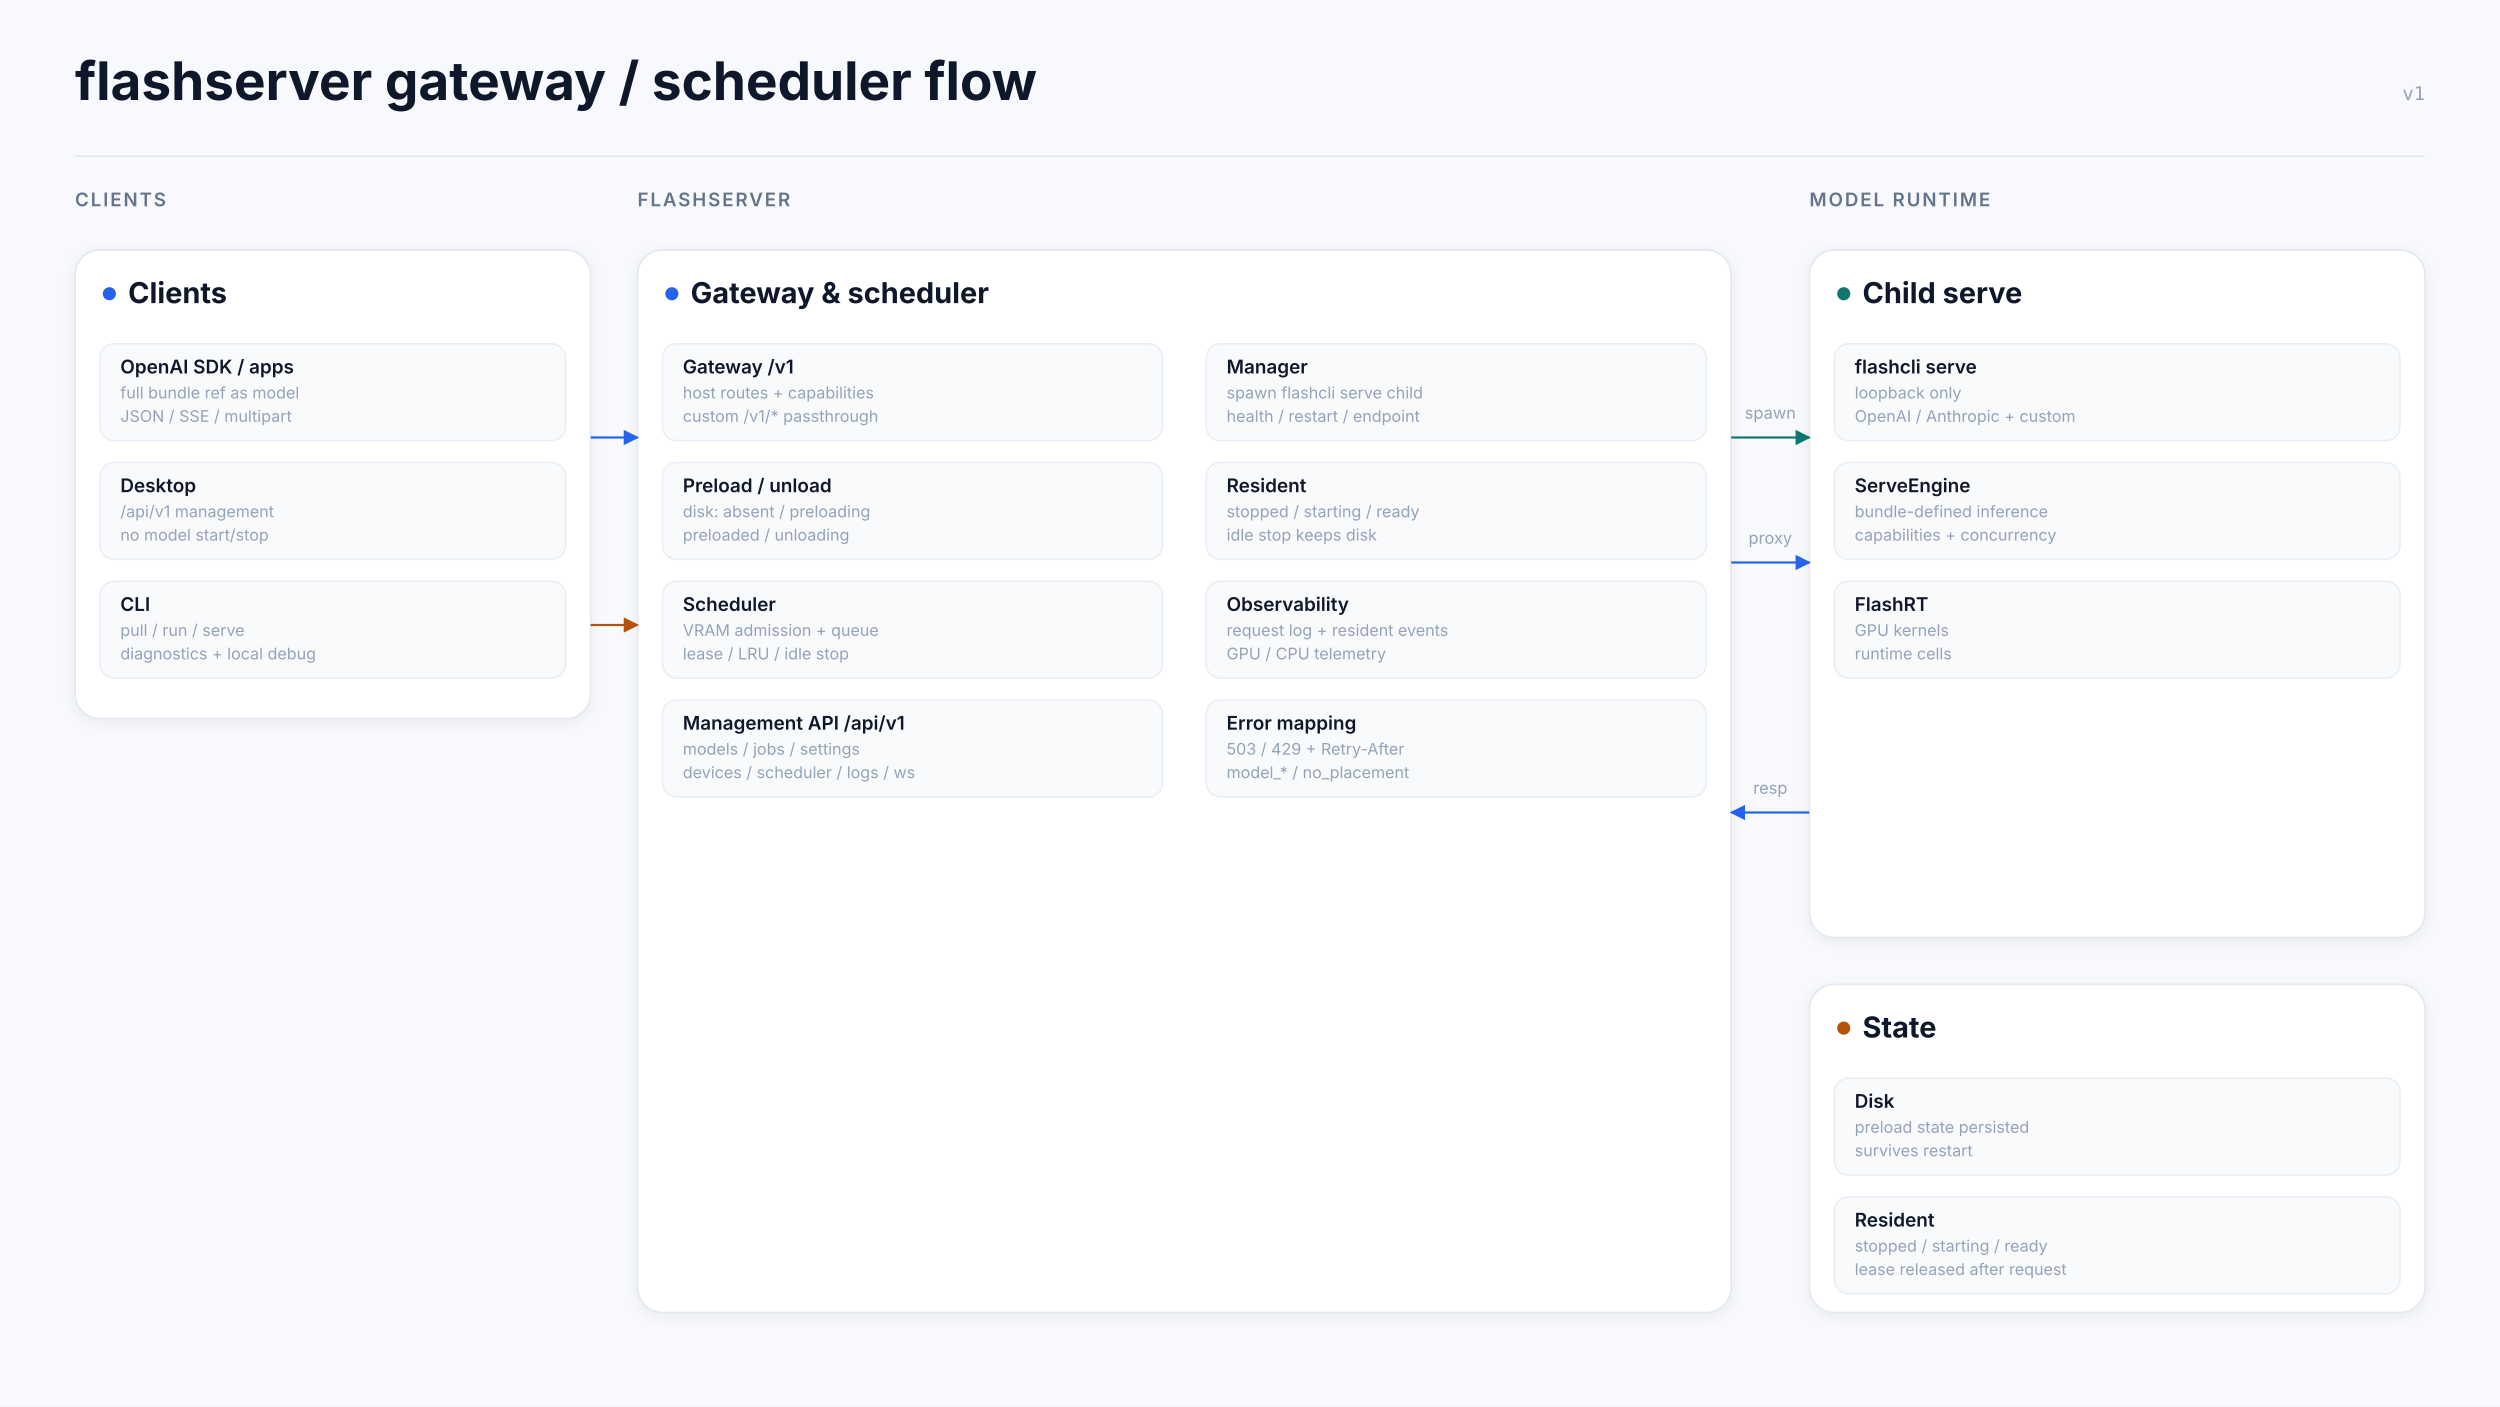
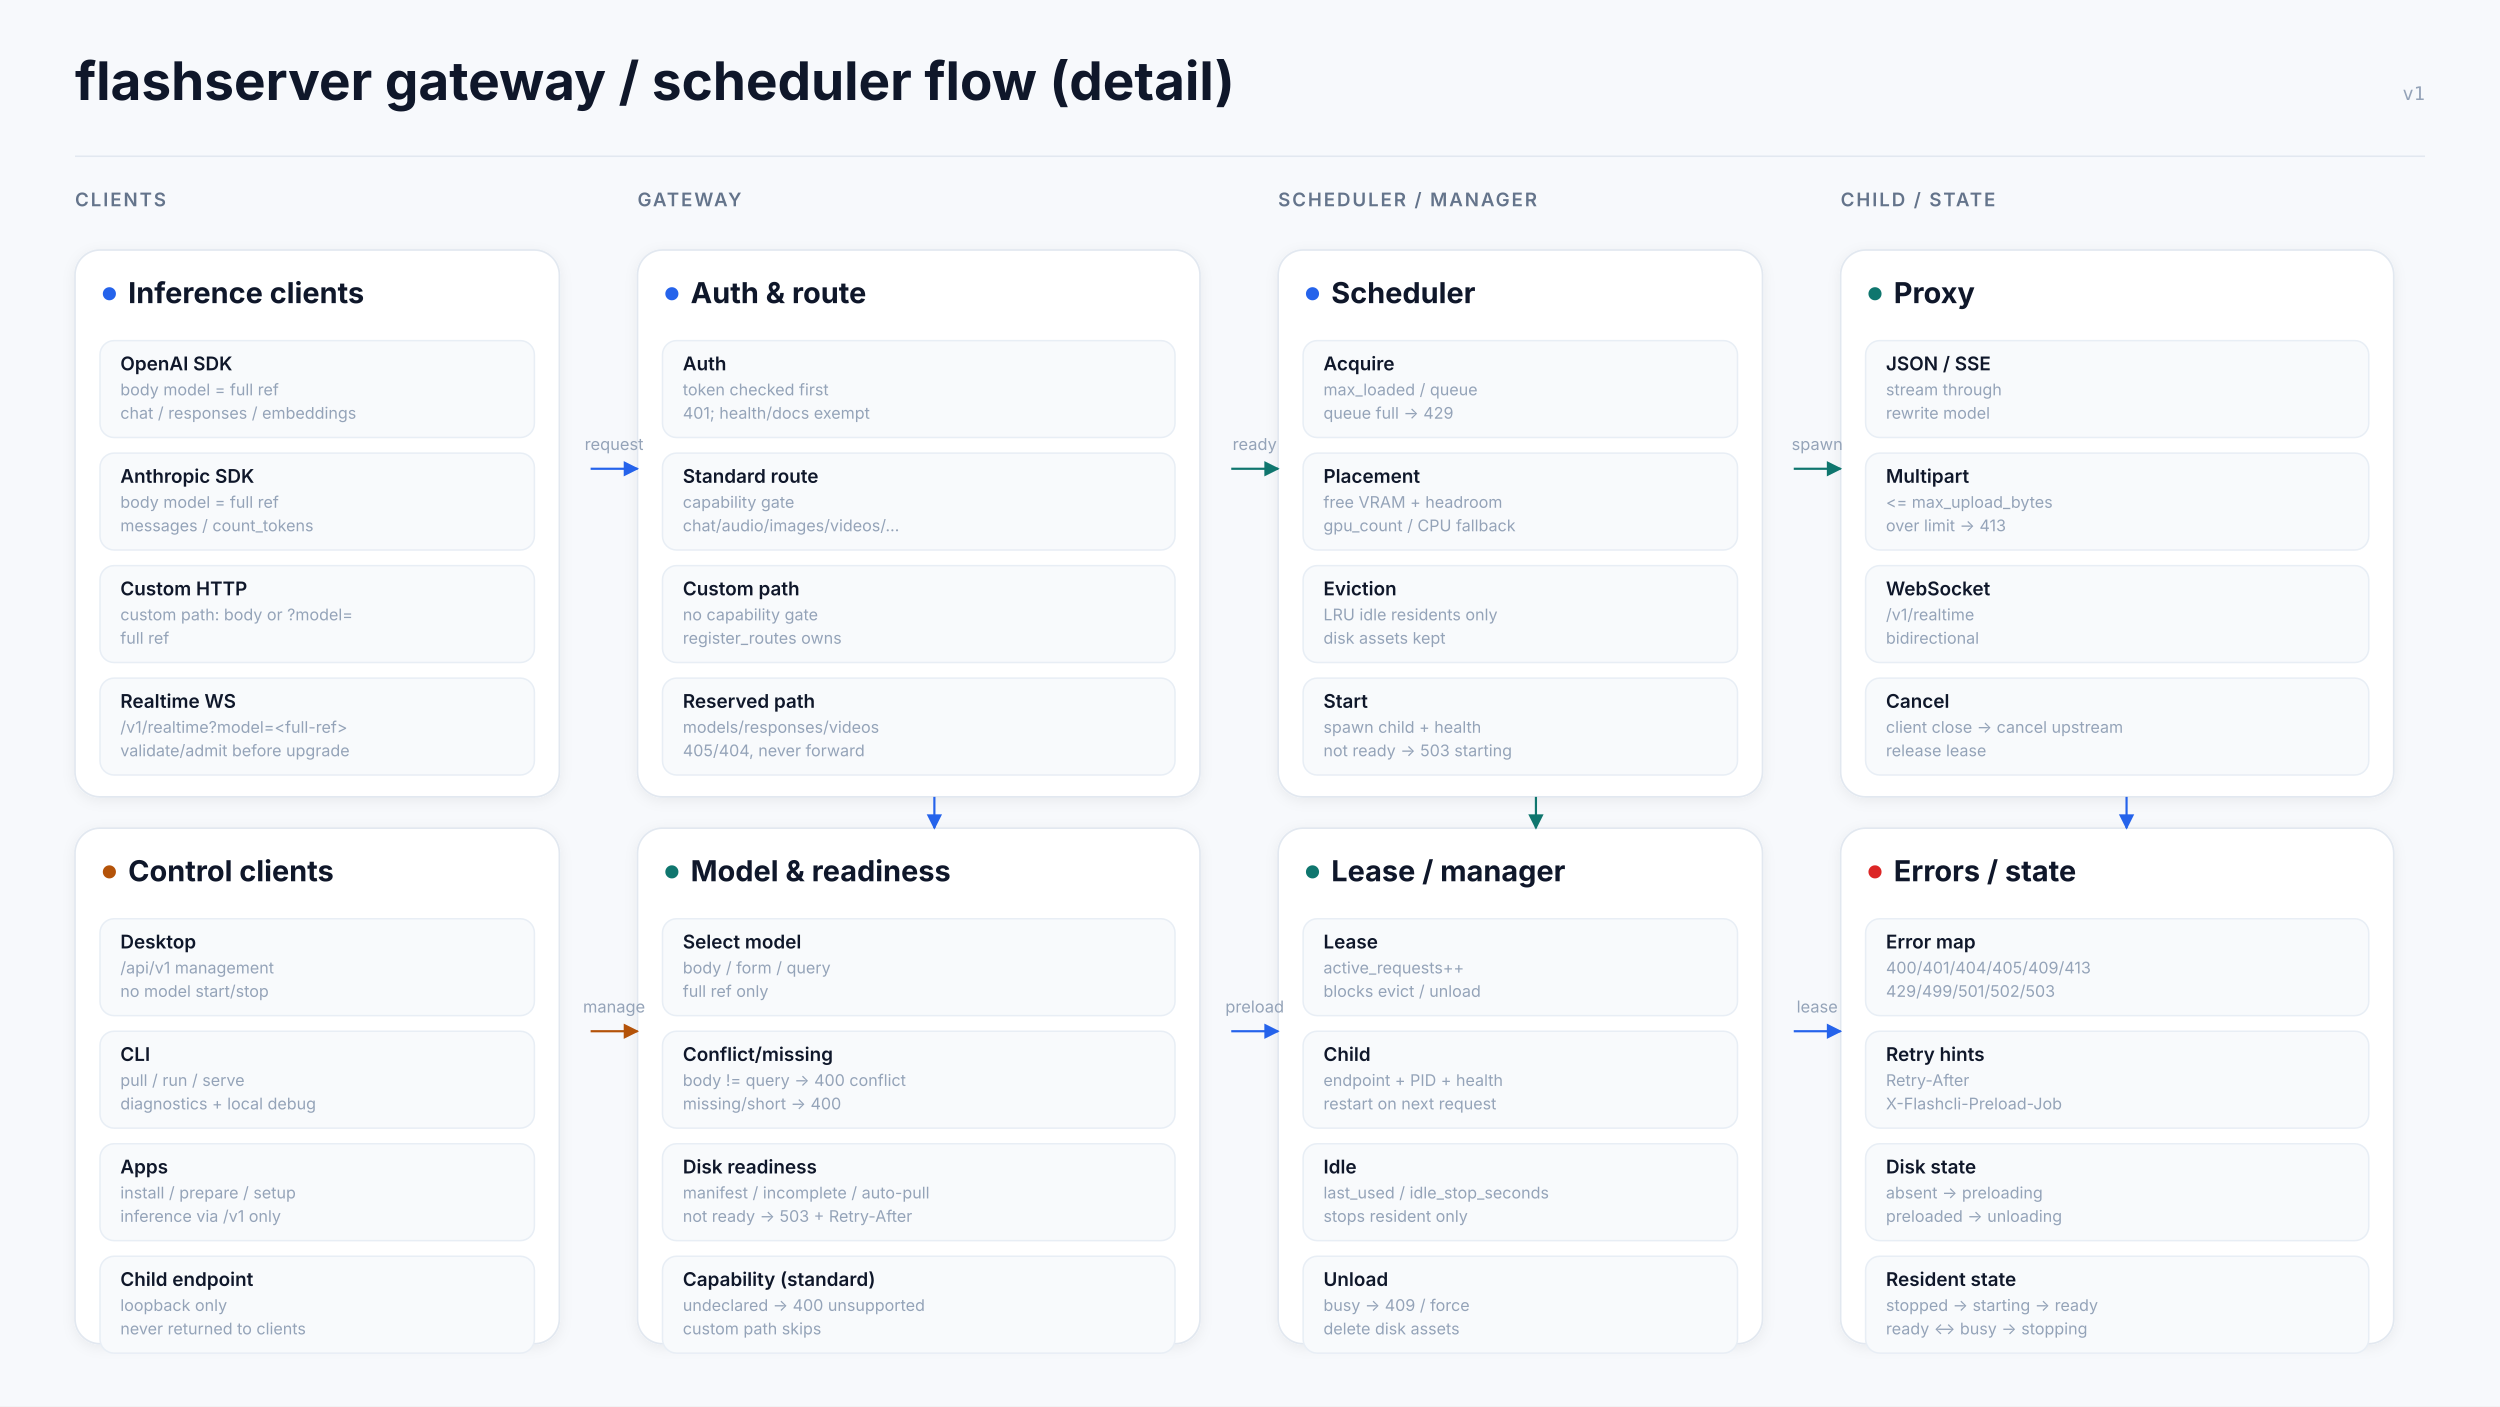
<svg xmlns="http://www.w3.org/2000/svg" width="1600" height="900" viewBox="0 0 1600 900">
  <defs>
    <filter id="shadow" x="-20%" y="-20%" width="140%" height="140%">
      <feDropShadow dx="0" dy="2" stdDeviation="4" flood-color="#0F172A" flood-opacity="0.06" />
    </filter>
    <marker id="arrow-blue" viewBox="0 0 10 10" refX="9" refY="5" markerWidth="7" markerHeight="7" orient="auto-start-reverse">
      <path d="M 0 0 L 10 5 L 0 10 z" fill="#2563EB" />
    </marker>
    <marker id="arrow-green" viewBox="0 0 10 10" refX="9" refY="5" markerWidth="7" markerHeight="7" orient="auto-start-reverse">
      <path d="M 0 0 L 10 5 L 0 10 z" fill="#0F766E" />
    </marker>
    <marker id="arrow-amber" viewBox="0 0 10 10" refX="9" refY="5" markerWidth="7" markerHeight="7" orient="auto-start-reverse">
      <path d="M 0 0 L 10 5 L 0 10 z" fill="#B45309" />
    </marker>
    <marker id="arrow-red" viewBox="0 0 10 10" refX="9" refY="5" markerWidth="7" markerHeight="7" orient="auto-start-reverse">
      <path d="M 0 0 L 10 5 L 0 10 z" fill="#DC2626" />
    </marker>
  </defs>
  <rect width="1600" height="900" fill="#F7F9FC" />
  <path d="M 48 100 L 1552 100" stroke="#E2E8F0" stroke-width="1" />
-   <text x="48" y="64" text-anchor="start" font-family="Inter, Segoe UI, sans-serif" font-size="34" font-weight="700" fill="#0F172A">flashserver gateway / scheduler flow</text>
+   <text x="48" y="64" text-anchor="start" font-family="Inter, Segoe UI, sans-serif" font-size="34" font-weight="700" fill="#0F172A">flashserver gateway / scheduler flow (detail)</text>
  <text x="1552" y="64" text-anchor="end" font-family="JetBrains Mono, Consolas, monospace" font-size="12" font-weight="400" fill="#94A3B8">v1</text>
  <text x="48" y="132" text-anchor="start" font-family="Inter, Segoe UI, sans-serif" font-size="12" font-weight="600" fill="#64748B" letter-spacing="1.2">CLIENTS</text>
-   <text x="408" y="132" text-anchor="start" font-family="Inter, Segoe UI, sans-serif" font-size="12" font-weight="600" fill="#64748B" letter-spacing="1.2">FLASHSERVER</text>
-   <text x="1158" y="132" text-anchor="start" font-family="Inter, Segoe UI, sans-serif" font-size="12" font-weight="600" fill="#64748B" letter-spacing="1.2">MODEL RUNTIME</text>
-   <rect x="48" y="160" width="330" height="300" rx="16" fill="#FFFFFF" stroke="#E2E8F0" stroke-width="1.1" filter="url(#shadow)" />
+   <text x="408" y="132" text-anchor="start" font-family="Inter, Segoe UI, sans-serif" font-size="12" font-weight="600" fill="#64748B" letter-spacing="1.2">GATEWAY</text>
+   <text x="818" y="132" text-anchor="start" font-family="Inter, Segoe UI, sans-serif" font-size="12" font-weight="600" fill="#64748B" letter-spacing="1.2">SCHEDULER / MANAGER</text>
+   <text x="1178" y="132" text-anchor="start" font-family="Inter, Segoe UI, sans-serif" font-size="12" font-weight="600" fill="#64748B" letter-spacing="1.2">CHILD / STATE</text>
+   <rect x="48" y="160" width="310" height="350" rx="16" fill="#FFFFFF" stroke="#E2E8F0" stroke-width="1.1" filter="url(#shadow)" />
  <circle cx="70" cy="188" r="4.2" fill="#2563EB" />
-   <text x="82" y="194" text-anchor="start" font-family="Inter, Segoe UI, sans-serif" font-size="18.5" font-weight="700" fill="#0F172A">Clients</text>
-   <rect x="64" y="220" width="298" height="62" rx="9" fill="#F8FAFC" stroke="#E8EEF5" stroke-width="1" />
-   <text x="77" y="239" text-anchor="start" font-family="Inter, Segoe UI, sans-serif" font-size="12.1" font-weight="600" fill="#0F172A">OpenAI SDK / apps</text>
-   <text x="77" y="255" text-anchor="start" font-family="Inter, Segoe UI, sans-serif" font-size="10.3" font-weight="400" fill="#94A3B8">full bundle ref as model</text>
-   <text x="77" y="270" text-anchor="start" font-family="Inter, Segoe UI, sans-serif" font-size="10.3" font-weight="400" fill="#94A3B8">JSON / SSE / multipart</text>
-   <rect x="64" y="296" width="298" height="62" rx="9" fill="#F8FAFC" stroke="#E8EEF5" stroke-width="1" />
-   <text x="77" y="315" text-anchor="start" font-family="Inter, Segoe UI, sans-serif" font-size="12.1" font-weight="600" fill="#0F172A">Desktop</text>
-   <text x="77" y="331" text-anchor="start" font-family="Inter, Segoe UI, sans-serif" font-size="10.3" font-weight="400" fill="#94A3B8">/api/v1 management</text>
-   <text x="77" y="346" text-anchor="start" font-family="Inter, Segoe UI, sans-serif" font-size="10.3" font-weight="400" fill="#94A3B8">no model start/stop</text>
-   <rect x="64" y="372" width="298" height="62" rx="9" fill="#F8FAFC" stroke="#E8EEF5" stroke-width="1" />
-   <text x="77" y="391" text-anchor="start" font-family="Inter, Segoe UI, sans-serif" font-size="12.1" font-weight="600" fill="#0F172A">CLI</text>
-   <text x="77" y="407" text-anchor="start" font-family="Inter, Segoe UI, sans-serif" font-size="10.3" font-weight="400" fill="#94A3B8">pull / run / serve</text>
-   <text x="77" y="422" text-anchor="start" font-family="Inter, Segoe UI, sans-serif" font-size="10.3" font-weight="400" fill="#94A3B8">diagnostics + local debug</text>
-   <rect x="408" y="160" width="700" height="680" rx="16" fill="#FFFFFF" stroke="#E2E8F0" stroke-width="1.1" filter="url(#shadow)" />
+   <text x="82" y="194" text-anchor="start" font-family="Inter, Segoe UI, sans-serif" font-size="18.5" font-weight="700" fill="#0F172A">Inference clients</text>
+   <rect x="64" y="218" width="278" height="62" rx="9" fill="#F8FAFC" stroke="#E8EEF5" stroke-width="1" />
+   <text x="77" y="237" text-anchor="start" font-family="Inter, Segoe UI, sans-serif" font-size="12.1" font-weight="600" fill="#0F172A">OpenAI SDK</text>
+   <text x="77" y="253" text-anchor="start" font-family="Inter, Segoe UI, sans-serif" font-size="10.3" font-weight="400" fill="#94A3B8">body model = full ref</text>
+   <text x="77" y="268" text-anchor="start" font-family="Inter, Segoe UI, sans-serif" font-size="10.3" font-weight="400" fill="#94A3B8">chat / responses / embeddings</text>
+   <rect x="64" y="290" width="278" height="62" rx="9" fill="#F8FAFC" stroke="#E8EEF5" stroke-width="1" />
+   <text x="77" y="309" text-anchor="start" font-family="Inter, Segoe UI, sans-serif" font-size="12.1" font-weight="600" fill="#0F172A">Anthropic SDK</text>
+   <text x="77" y="325" text-anchor="start" font-family="Inter, Segoe UI, sans-serif" font-size="10.3" font-weight="400" fill="#94A3B8">body model = full ref</text>
+   <text x="77" y="340" text-anchor="start" font-family="Inter, Segoe UI, sans-serif" font-size="10.3" font-weight="400" fill="#94A3B8">messages / count_tokens</text>
+   <rect x="64" y="362" width="278" height="62" rx="9" fill="#F8FAFC" stroke="#E8EEF5" stroke-width="1" />
+   <text x="77" y="381" text-anchor="start" font-family="Inter, Segoe UI, sans-serif" font-size="12.1" font-weight="600" fill="#0F172A">Custom HTTP</text>
+   <text x="77" y="397" text-anchor="start" font-family="Inter, Segoe UI, sans-serif" font-size="10.3" font-weight="400" fill="#94A3B8">custom path: body or ?model=</text>
+   <text x="77" y="412" text-anchor="start" font-family="Inter, Segoe UI, sans-serif" font-size="10.3" font-weight="400" fill="#94A3B8">full ref</text>
+   <rect x="64" y="434" width="278" height="62" rx="9" fill="#F8FAFC" stroke="#E8EEF5" stroke-width="1" />
+   <text x="77" y="453" text-anchor="start" font-family="Inter, Segoe UI, sans-serif" font-size="12.1" font-weight="600" fill="#0F172A">Realtime WS</text>
+   <text x="77" y="469" text-anchor="start" font-family="Inter, Segoe UI, sans-serif" font-size="10.3" font-weight="400" fill="#94A3B8">/v1/realtime?model=&lt;full-ref&gt;</text>
+   <text x="77" y="484" text-anchor="start" font-family="Inter, Segoe UI, sans-serif" font-size="10.3" font-weight="400" fill="#94A3B8">validate/admit before upgrade</text>
+   <rect x="48" y="530" width="310" height="330" rx="16" fill="#FFFFFF" stroke="#E2E8F0" stroke-width="1.1" filter="url(#shadow)" />
+   <circle cx="70" cy="558" r="4.2" fill="#B45309" />
+   <text x="82" y="564" text-anchor="start" font-family="Inter, Segoe UI, sans-serif" font-size="18.5" font-weight="700" fill="#0F172A">Control clients</text>
+   <rect x="64" y="588" width="278" height="62" rx="9" fill="#F8FAFC" stroke="#E8EEF5" stroke-width="1" />
+   <text x="77" y="607" text-anchor="start" font-family="Inter, Segoe UI, sans-serif" font-size="12.1" font-weight="600" fill="#0F172A">Desktop</text>
+   <text x="77" y="623" text-anchor="start" font-family="Inter, Segoe UI, sans-serif" font-size="10.3" font-weight="400" fill="#94A3B8">/api/v1 management</text>
+   <text x="77" y="638" text-anchor="start" font-family="Inter, Segoe UI, sans-serif" font-size="10.3" font-weight="400" fill="#94A3B8">no model start/stop</text>
+   <rect x="64" y="660" width="278" height="62" rx="9" fill="#F8FAFC" stroke="#E8EEF5" stroke-width="1" />
+   <text x="77" y="679" text-anchor="start" font-family="Inter, Segoe UI, sans-serif" font-size="12.1" font-weight="600" fill="#0F172A">CLI</text>
+   <text x="77" y="695" text-anchor="start" font-family="Inter, Segoe UI, sans-serif" font-size="10.3" font-weight="400" fill="#94A3B8">pull / run / serve</text>
+   <text x="77" y="710" text-anchor="start" font-family="Inter, Segoe UI, sans-serif" font-size="10.3" font-weight="400" fill="#94A3B8">diagnostics + local debug</text>
+   <rect x="64" y="732" width="278" height="62" rx="9" fill="#F8FAFC" stroke="#E8EEF5" stroke-width="1" />
+   <text x="77" y="751" text-anchor="start" font-family="Inter, Segoe UI, sans-serif" font-size="12.1" font-weight="600" fill="#0F172A">Apps</text>
+   <text x="77" y="767" text-anchor="start" font-family="Inter, Segoe UI, sans-serif" font-size="10.3" font-weight="400" fill="#94A3B8">install / prepare / setup</text>
+   <text x="77" y="782" text-anchor="start" font-family="Inter, Segoe UI, sans-serif" font-size="10.3" font-weight="400" fill="#94A3B8">inference via /v1 only</text>
+   <rect x="64" y="804" width="278" height="62" rx="9" fill="#F8FAFC" stroke="#E8EEF5" stroke-width="1" />
+   <text x="77" y="823" text-anchor="start" font-family="Inter, Segoe UI, sans-serif" font-size="12.1" font-weight="600" fill="#0F172A">Child endpoint</text>
+   <text x="77" y="839" text-anchor="start" font-family="Inter, Segoe UI, sans-serif" font-size="10.3" font-weight="400" fill="#94A3B8">loopback only</text>
+   <text x="77" y="854" text-anchor="start" font-family="Inter, Segoe UI, sans-serif" font-size="10.3" font-weight="400" fill="#94A3B8">never returned to clients</text>
+   <rect x="408" y="160" width="360" height="350" rx="16" fill="#FFFFFF" stroke="#E2E8F0" stroke-width="1.1" filter="url(#shadow)" />
  <circle cx="430" cy="188" r="4.2" fill="#2563EB" />
-   <text x="442" y="194" text-anchor="start" font-family="Inter, Segoe UI, sans-serif" font-size="18.5" font-weight="700" fill="#0F172A">Gateway &amp; scheduler</text>
-   <rect x="424" y="220" width="320" height="62" rx="9" fill="#F8FAFC" stroke="#E8EEF5" stroke-width="1" />
-   <text x="437" y="239" text-anchor="start" font-family="Inter, Segoe UI, sans-serif" font-size="12.1" font-weight="600" fill="#0F172A">Gateway /v1</text>
-   <text x="437" y="255" text-anchor="start" font-family="Inter, Segoe UI, sans-serif" font-size="10.3" font-weight="400" fill="#94A3B8">host routes + capabilities</text>
-   <text x="437" y="270" text-anchor="start" font-family="Inter, Segoe UI, sans-serif" font-size="10.3" font-weight="400" fill="#94A3B8">custom /v1/* passthrough</text>
-   <rect x="424" y="296" width="320" height="62" rx="9" fill="#F8FAFC" stroke="#E8EEF5" stroke-width="1" />
-   <text x="437" y="315" text-anchor="start" font-family="Inter, Segoe UI, sans-serif" font-size="12.1" font-weight="600" fill="#0F172A">Preload / unload</text>
-   <text x="437" y="331" text-anchor="start" font-family="Inter, Segoe UI, sans-serif" font-size="10.3" font-weight="400" fill="#94A3B8">disk: absent / preloading</text>
-   <text x="437" y="346" text-anchor="start" font-family="Inter, Segoe UI, sans-serif" font-size="10.3" font-weight="400" fill="#94A3B8">preloaded / unloading</text>
-   <rect x="424" y="372" width="320" height="62" rx="9" fill="#F8FAFC" stroke="#E8EEF5" stroke-width="1" />
-   <text x="437" y="391" text-anchor="start" font-family="Inter, Segoe UI, sans-serif" font-size="12.1" font-weight="600" fill="#0F172A">Scheduler</text>
-   <text x="437" y="407" text-anchor="start" font-family="Inter, Segoe UI, sans-serif" font-size="10.3" font-weight="400" fill="#94A3B8">VRAM admission + queue</text>
-   <text x="437" y="422" text-anchor="start" font-family="Inter, Segoe UI, sans-serif" font-size="10.3" font-weight="400" fill="#94A3B8">lease / LRU / idle stop</text>
-   <rect x="424" y="448" width="320" height="62" rx="9" fill="#F8FAFC" stroke="#E8EEF5" stroke-width="1" />
-   <text x="437" y="467" text-anchor="start" font-family="Inter, Segoe UI, sans-serif" font-size="12.1" font-weight="600" fill="#0F172A">Management API /api/v1</text>
-   <text x="437" y="483" text-anchor="start" font-family="Inter, Segoe UI, sans-serif" font-size="10.3" font-weight="400" fill="#94A3B8">models / jobs / settings</text>
-   <text x="437" y="498" text-anchor="start" font-family="Inter, Segoe UI, sans-serif" font-size="10.3" font-weight="400" fill="#94A3B8">devices / scheduler / logs / ws</text>
-   <rect x="772" y="220" width="320" height="62" rx="9" fill="#F8FAFC" stroke="#E8EEF5" stroke-width="1" />
-   <text x="785" y="239" text-anchor="start" font-family="Inter, Segoe UI, sans-serif" font-size="12.1" font-weight="600" fill="#0F172A">Manager</text>
-   <text x="785" y="255" text-anchor="start" font-family="Inter, Segoe UI, sans-serif" font-size="10.3" font-weight="400" fill="#94A3B8">spawn flashcli serve child</text>
-   <text x="785" y="270" text-anchor="start" font-family="Inter, Segoe UI, sans-serif" font-size="10.3" font-weight="400" fill="#94A3B8">health / restart / endpoint</text>
-   <rect x="772" y="296" width="320" height="62" rx="9" fill="#F8FAFC" stroke="#E8EEF5" stroke-width="1" />
-   <text x="785" y="315" text-anchor="start" font-family="Inter, Segoe UI, sans-serif" font-size="12.1" font-weight="600" fill="#0F172A">Resident</text>
-   <text x="785" y="331" text-anchor="start" font-family="Inter, Segoe UI, sans-serif" font-size="10.3" font-weight="400" fill="#94A3B8">stopped / starting / ready</text>
-   <text x="785" y="346" text-anchor="start" font-family="Inter, Segoe UI, sans-serif" font-size="10.3" font-weight="400" fill="#94A3B8">idle stop keeps disk</text>
-   <rect x="772" y="372" width="320" height="62" rx="9" fill="#F8FAFC" stroke="#E8EEF5" stroke-width="1" />
-   <text x="785" y="391" text-anchor="start" font-family="Inter, Segoe UI, sans-serif" font-size="12.1" font-weight="600" fill="#0F172A">Observability</text>
-   <text x="785" y="407" text-anchor="start" font-family="Inter, Segoe UI, sans-serif" font-size="10.3" font-weight="400" fill="#94A3B8">request log + resident events</text>
-   <text x="785" y="422" text-anchor="start" font-family="Inter, Segoe UI, sans-serif" font-size="10.3" font-weight="400" fill="#94A3B8">GPU / CPU telemetry</text>
-   <rect x="772" y="448" width="320" height="62" rx="9" fill="#F8FAFC" stroke="#E8EEF5" stroke-width="1" />
-   <text x="785" y="467" text-anchor="start" font-family="Inter, Segoe UI, sans-serif" font-size="12.1" font-weight="600" fill="#0F172A">Error mapping</text>
-   <text x="785" y="483" text-anchor="start" font-family="Inter, Segoe UI, sans-serif" font-size="10.3" font-weight="400" fill="#94A3B8">503 / 429 + Retry-After</text>
-   <text x="785" y="498" text-anchor="start" font-family="Inter, Segoe UI, sans-serif" font-size="10.3" font-weight="400" fill="#94A3B8">model_* / no_placement</text>
-   <rect x="1158" y="160" width="394" height="440" rx="16" fill="#FFFFFF" stroke="#E2E8F0" stroke-width="1.1" filter="url(#shadow)" />
-   <circle cx="1180" cy="188" r="4.2" fill="#0F766E" />
-   <text x="1192" y="194" text-anchor="start" font-family="Inter, Segoe UI, sans-serif" font-size="18.5" font-weight="700" fill="#0F172A">Child serve</text>
-   <rect x="1174" y="220" width="362" height="62" rx="9" fill="#F8FAFC" stroke="#E8EEF5" stroke-width="1" />
-   <text x="1187" y="239" text-anchor="start" font-family="Inter, Segoe UI, sans-serif" font-size="12.1" font-weight="600" fill="#0F172A">flashcli serve</text>
-   <text x="1187" y="255" text-anchor="start" font-family="Inter, Segoe UI, sans-serif" font-size="10.3" font-weight="400" fill="#94A3B8">loopback only</text>
-   <text x="1187" y="270" text-anchor="start" font-family="Inter, Segoe UI, sans-serif" font-size="10.3" font-weight="400" fill="#94A3B8">OpenAI / Anthropic + custom</text>
-   <rect x="1174" y="296" width="362" height="62" rx="9" fill="#F8FAFC" stroke="#E8EEF5" stroke-width="1" />
-   <text x="1187" y="315" text-anchor="start" font-family="Inter, Segoe UI, sans-serif" font-size="12.1" font-weight="600" fill="#0F172A">ServeEngine</text>
-   <text x="1187" y="331" text-anchor="start" font-family="Inter, Segoe UI, sans-serif" font-size="10.3" font-weight="400" fill="#94A3B8">bundle-defined inference</text>
-   <text x="1187" y="346" text-anchor="start" font-family="Inter, Segoe UI, sans-serif" font-size="10.3" font-weight="400" fill="#94A3B8">capabilities + concurrency</text>
-   <rect x="1174" y="372" width="362" height="62" rx="9" fill="#F8FAFC" stroke="#E8EEF5" stroke-width="1" />
-   <text x="1187" y="391" text-anchor="start" font-family="Inter, Segoe UI, sans-serif" font-size="12.1" font-weight="600" fill="#0F172A">FlashRT</text>
-   <text x="1187" y="407" text-anchor="start" font-family="Inter, Segoe UI, sans-serif" font-size="10.3" font-weight="400" fill="#94A3B8">GPU kernels</text>
-   <text x="1187" y="422" text-anchor="start" font-family="Inter, Segoe UI, sans-serif" font-size="10.3" font-weight="400" fill="#94A3B8">runtime cells</text>
-   <rect x="1158" y="630" width="394" height="210" rx="16" fill="#FFFFFF" stroke="#E2E8F0" stroke-width="1.1" filter="url(#shadow)" />
-   <circle cx="1180" cy="658" r="4.2" fill="#B45309" />
-   <text x="1192" y="664" text-anchor="start" font-family="Inter, Segoe UI, sans-serif" font-size="18.5" font-weight="700" fill="#0F172A">State</text>
-   <rect x="1174" y="690" width="362" height="62" rx="9" fill="#F8FAFC" stroke="#E8EEF5" stroke-width="1" />
-   <text x="1187" y="709" text-anchor="start" font-family="Inter, Segoe UI, sans-serif" font-size="12.1" font-weight="600" fill="#0F172A">Disk</text>
-   <text x="1187" y="725" text-anchor="start" font-family="Inter, Segoe UI, sans-serif" font-size="10.3" font-weight="400" fill="#94A3B8">preload state persisted</text>
-   <text x="1187" y="740" text-anchor="start" font-family="Inter, Segoe UI, sans-serif" font-size="10.3" font-weight="400" fill="#94A3B8">survives restart</text>
-   <rect x="1174" y="766" width="362" height="62" rx="9" fill="#F8FAFC" stroke="#E8EEF5" stroke-width="1" />
-   <text x="1187" y="785" text-anchor="start" font-family="Inter, Segoe UI, sans-serif" font-size="12.1" font-weight="600" fill="#0F172A">Resident</text>
-   <text x="1187" y="801" text-anchor="start" font-family="Inter, Segoe UI, sans-serif" font-size="10.3" font-weight="400" fill="#94A3B8">stopped / starting / ready</text>
-   <text x="1187" y="816" text-anchor="start" font-family="Inter, Segoe UI, sans-serif" font-size="10.3" font-weight="400" fill="#94A3B8">lease released after request</text>
-   <path d="M 378 280 L 408 280" fill="none" stroke="#2563EB" stroke-width="1.4" marker-end="url(#arrow-blue)" />
-   <path d="M 378 400 L 408 400" fill="none" stroke="#B45309" stroke-width="1.4" marker-end="url(#arrow-amber)" />
-   <path d="M 1108 280 L 1158 280" fill="none" stroke="#0F766E" stroke-width="1.4" marker-end="url(#arrow-green)" />
-   <text x="1133" y="268" text-anchor="middle" font-family="Inter, Segoe UI, sans-serif" font-size="10.5" font-weight="400" fill="#94A3B8">spawn</text>
-   <path d="M 1108 360 L 1158 360" fill="none" stroke="#2563EB" stroke-width="1.4" marker-end="url(#arrow-blue)" />
-   <text x="1133" y="348" text-anchor="middle" font-family="Inter, Segoe UI, sans-serif" font-size="10.5" font-weight="400" fill="#94A3B8">proxy</text>
-   <path d="M 1158 520 L 1108 520" fill="none" stroke="#2563EB" stroke-width="1.4" marker-end="url(#arrow-blue)" />
-   <text x="1133" y="508" text-anchor="middle" font-family="Inter, Segoe UI, sans-serif" font-size="10.5" font-weight="400" fill="#94A3B8">resp</text>
+   <text x="442" y="194" text-anchor="start" font-family="Inter, Segoe UI, sans-serif" font-size="18.5" font-weight="700" fill="#0F172A">Auth &amp; route</text>
+   <rect x="424" y="218" width="328" height="62" rx="9" fill="#F8FAFC" stroke="#E8EEF5" stroke-width="1" />
+   <text x="437" y="237" text-anchor="start" font-family="Inter, Segoe UI, sans-serif" font-size="12.1" font-weight="600" fill="#0F172A">Auth</text>
+   <text x="437" y="253" text-anchor="start" font-family="Inter, Segoe UI, sans-serif" font-size="10.3" font-weight="400" fill="#94A3B8">token checked first</text>
+   <text x="437" y="268" text-anchor="start" font-family="Inter, Segoe UI, sans-serif" font-size="10.3" font-weight="400" fill="#94A3B8">401; health/docs exempt</text>
+   <rect x="424" y="290" width="328" height="62" rx="9" fill="#F8FAFC" stroke="#E8EEF5" stroke-width="1" />
+   <text x="437" y="309" text-anchor="start" font-family="Inter, Segoe UI, sans-serif" font-size="12.1" font-weight="600" fill="#0F172A">Standard route</text>
+   <text x="437" y="325" text-anchor="start" font-family="Inter, Segoe UI, sans-serif" font-size="10.3" font-weight="400" fill="#94A3B8">capability gate</text>
+   <text x="437" y="340" text-anchor="start" font-family="Inter, Segoe UI, sans-serif" font-size="10.3" font-weight="400" fill="#94A3B8">chat/audio/images/videos/...</text>
+   <rect x="424" y="362" width="328" height="62" rx="9" fill="#F8FAFC" stroke="#E8EEF5" stroke-width="1" />
+   <text x="437" y="381" text-anchor="start" font-family="Inter, Segoe UI, sans-serif" font-size="12.1" font-weight="600" fill="#0F172A">Custom path</text>
+   <text x="437" y="397" text-anchor="start" font-family="Inter, Segoe UI, sans-serif" font-size="10.3" font-weight="400" fill="#94A3B8">no capability gate</text>
+   <text x="437" y="412" text-anchor="start" font-family="Inter, Segoe UI, sans-serif" font-size="10.3" font-weight="400" fill="#94A3B8">register_routes owns</text>
+   <rect x="424" y="434" width="328" height="62" rx="9" fill="#F8FAFC" stroke="#E8EEF5" stroke-width="1" />
+   <text x="437" y="453" text-anchor="start" font-family="Inter, Segoe UI, sans-serif" font-size="12.1" font-weight="600" fill="#0F172A">Reserved path</text>
+   <text x="437" y="469" text-anchor="start" font-family="Inter, Segoe UI, sans-serif" font-size="10.3" font-weight="400" fill="#94A3B8">models/responses/videos</text>
+   <text x="437" y="484" text-anchor="start" font-family="Inter, Segoe UI, sans-serif" font-size="10.3" font-weight="400" fill="#94A3B8">405/404, never forward</text>
+   <rect x="408" y="530" width="360" height="330" rx="16" fill="#FFFFFF" stroke="#E2E8F0" stroke-width="1.1" filter="url(#shadow)" />
+   <circle cx="430" cy="558" r="4.2" fill="#0F766E" />
+   <text x="442" y="564" text-anchor="start" font-family="Inter, Segoe UI, sans-serif" font-size="18.5" font-weight="700" fill="#0F172A">Model &amp; readiness</text>
+   <rect x="424" y="588" width="328" height="62" rx="9" fill="#F8FAFC" stroke="#E8EEF5" stroke-width="1" />
+   <text x="437" y="607" text-anchor="start" font-family="Inter, Segoe UI, sans-serif" font-size="12.1" font-weight="600" fill="#0F172A">Select model</text>
+   <text x="437" y="623" text-anchor="start" font-family="Inter, Segoe UI, sans-serif" font-size="10.3" font-weight="400" fill="#94A3B8">body / form / query</text>
+   <text x="437" y="638" text-anchor="start" font-family="Inter, Segoe UI, sans-serif" font-size="10.3" font-weight="400" fill="#94A3B8">full ref only</text>
+   <rect x="424" y="660" width="328" height="62" rx="9" fill="#F8FAFC" stroke="#E8EEF5" stroke-width="1" />
+   <text x="437" y="679" text-anchor="start" font-family="Inter, Segoe UI, sans-serif" font-size="12.1" font-weight="600" fill="#0F172A">Conflict/missing</text>
+   <text x="437" y="695" text-anchor="start" font-family="Inter, Segoe UI, sans-serif" font-size="10.3" font-weight="400" fill="#94A3B8">body != query -&gt; 400 conflict</text>
+   <text x="437" y="710" text-anchor="start" font-family="Inter, Segoe UI, sans-serif" font-size="10.3" font-weight="400" fill="#94A3B8">missing/short -&gt; 400</text>
+   <rect x="424" y="732" width="328" height="62" rx="9" fill="#F8FAFC" stroke="#E8EEF5" stroke-width="1" />
+   <text x="437" y="751" text-anchor="start" font-family="Inter, Segoe UI, sans-serif" font-size="12.1" font-weight="600" fill="#0F172A">Disk readiness</text>
+   <text x="437" y="767" text-anchor="start" font-family="Inter, Segoe UI, sans-serif" font-size="10.3" font-weight="400" fill="#94A3B8">manifest / incomplete / auto-pull</text>
+   <text x="437" y="782" text-anchor="start" font-family="Inter, Segoe UI, sans-serif" font-size="10.3" font-weight="400" fill="#94A3B8">not ready -&gt; 503 + Retry-After</text>
+   <rect x="424" y="804" width="328" height="62" rx="9" fill="#F8FAFC" stroke="#E8EEF5" stroke-width="1" />
+   <text x="437" y="823" text-anchor="start" font-family="Inter, Segoe UI, sans-serif" font-size="12.1" font-weight="600" fill="#0F172A">Capability (standard)</text>
+   <text x="437" y="839" text-anchor="start" font-family="Inter, Segoe UI, sans-serif" font-size="10.3" font-weight="400" fill="#94A3B8">undeclared -&gt; 400 unsupported</text>
+   <text x="437" y="854" text-anchor="start" font-family="Inter, Segoe UI, sans-serif" font-size="10.3" font-weight="400" fill="#94A3B8">custom path skips</text>
+   <rect x="818" y="160" width="310" height="350" rx="16" fill="#FFFFFF" stroke="#E2E8F0" stroke-width="1.1" filter="url(#shadow)" />
+   <circle cx="840" cy="188" r="4.2" fill="#2563EB" />
+   <text x="852" y="194" text-anchor="start" font-family="Inter, Segoe UI, sans-serif" font-size="18.5" font-weight="700" fill="#0F172A">Scheduler</text>
+   <rect x="834" y="218" width="278" height="62" rx="9" fill="#F8FAFC" stroke="#E8EEF5" stroke-width="1" />
+   <text x="847" y="237" text-anchor="start" font-family="Inter, Segoe UI, sans-serif" font-size="12.1" font-weight="600" fill="#0F172A">Acquire</text>
+   <text x="847" y="253" text-anchor="start" font-family="Inter, Segoe UI, sans-serif" font-size="10.3" font-weight="400" fill="#94A3B8">max_loaded / queue</text>
+   <text x="847" y="268" text-anchor="start" font-family="Inter, Segoe UI, sans-serif" font-size="10.3" font-weight="400" fill="#94A3B8">queue full -&gt; 429</text>
+   <rect x="834" y="290" width="278" height="62" rx="9" fill="#F8FAFC" stroke="#E8EEF5" stroke-width="1" />
+   <text x="847" y="309" text-anchor="start" font-family="Inter, Segoe UI, sans-serif" font-size="12.1" font-weight="600" fill="#0F172A">Placement</text>
+   <text x="847" y="325" text-anchor="start" font-family="Inter, Segoe UI, sans-serif" font-size="10.3" font-weight="400" fill="#94A3B8">free VRAM + headroom</text>
+   <text x="847" y="340" text-anchor="start" font-family="Inter, Segoe UI, sans-serif" font-size="10.3" font-weight="400" fill="#94A3B8">gpu_count / CPU fallback</text>
+   <rect x="834" y="362" width="278" height="62" rx="9" fill="#F8FAFC" stroke="#E8EEF5" stroke-width="1" />
+   <text x="847" y="381" text-anchor="start" font-family="Inter, Segoe UI, sans-serif" font-size="12.1" font-weight="600" fill="#0F172A">Eviction</text>
+   <text x="847" y="397" text-anchor="start" font-family="Inter, Segoe UI, sans-serif" font-size="10.3" font-weight="400" fill="#94A3B8">LRU idle residents only</text>
+   <text x="847" y="412" text-anchor="start" font-family="Inter, Segoe UI, sans-serif" font-size="10.3" font-weight="400" fill="#94A3B8">disk assets kept</text>
+   <rect x="834" y="434" width="278" height="62" rx="9" fill="#F8FAFC" stroke="#E8EEF5" stroke-width="1" />
+   <text x="847" y="453" text-anchor="start" font-family="Inter, Segoe UI, sans-serif" font-size="12.1" font-weight="600" fill="#0F172A">Start</text>
+   <text x="847" y="469" text-anchor="start" font-family="Inter, Segoe UI, sans-serif" font-size="10.3" font-weight="400" fill="#94A3B8">spawn child + health</text>
+   <text x="847" y="484" text-anchor="start" font-family="Inter, Segoe UI, sans-serif" font-size="10.3" font-weight="400" fill="#94A3B8">not ready -&gt; 503 starting</text>
+   <rect x="818" y="530" width="310" height="330" rx="16" fill="#FFFFFF" stroke="#E2E8F0" stroke-width="1.1" filter="url(#shadow)" />
+   <circle cx="840" cy="558" r="4.2" fill="#0F766E" />
+   <text x="852" y="564" text-anchor="start" font-family="Inter, Segoe UI, sans-serif" font-size="18.5" font-weight="700" fill="#0F172A">Lease / manager</text>
+   <rect x="834" y="588" width="278" height="62" rx="9" fill="#F8FAFC" stroke="#E8EEF5" stroke-width="1" />
+   <text x="847" y="607" text-anchor="start" font-family="Inter, Segoe UI, sans-serif" font-size="12.1" font-weight="600" fill="#0F172A">Lease</text>
+   <text x="847" y="623" text-anchor="start" font-family="Inter, Segoe UI, sans-serif" font-size="10.3" font-weight="400" fill="#94A3B8">active_requests++</text>
+   <text x="847" y="638" text-anchor="start" font-family="Inter, Segoe UI, sans-serif" font-size="10.3" font-weight="400" fill="#94A3B8">blocks evict / unload</text>
+   <rect x="834" y="660" width="278" height="62" rx="9" fill="#F8FAFC" stroke="#E8EEF5" stroke-width="1" />
+   <text x="847" y="679" text-anchor="start" font-family="Inter, Segoe UI, sans-serif" font-size="12.1" font-weight="600" fill="#0F172A">Child</text>
+   <text x="847" y="695" text-anchor="start" font-family="Inter, Segoe UI, sans-serif" font-size="10.3" font-weight="400" fill="#94A3B8">endpoint + PID + health</text>
+   <text x="847" y="710" text-anchor="start" font-family="Inter, Segoe UI, sans-serif" font-size="10.3" font-weight="400" fill="#94A3B8">restart on next request</text>
+   <rect x="834" y="732" width="278" height="62" rx="9" fill="#F8FAFC" stroke="#E8EEF5" stroke-width="1" />
+   <text x="847" y="751" text-anchor="start" font-family="Inter, Segoe UI, sans-serif" font-size="12.1" font-weight="600" fill="#0F172A">Idle</text>
+   <text x="847" y="767" text-anchor="start" font-family="Inter, Segoe UI, sans-serif" font-size="10.3" font-weight="400" fill="#94A3B8">last_used / idle_stop_seconds</text>
+   <text x="847" y="782" text-anchor="start" font-family="Inter, Segoe UI, sans-serif" font-size="10.3" font-weight="400" fill="#94A3B8">stops resident only</text>
+   <rect x="834" y="804" width="278" height="62" rx="9" fill="#F8FAFC" stroke="#E8EEF5" stroke-width="1" />
+   <text x="847" y="823" text-anchor="start" font-family="Inter, Segoe UI, sans-serif" font-size="12.1" font-weight="600" fill="#0F172A">Unload</text>
+   <text x="847" y="839" text-anchor="start" font-family="Inter, Segoe UI, sans-serif" font-size="10.3" font-weight="400" fill="#94A3B8">busy -&gt; 409 / force</text>
+   <text x="847" y="854" text-anchor="start" font-family="Inter, Segoe UI, sans-serif" font-size="10.3" font-weight="400" fill="#94A3B8">delete disk assets</text>
+   <rect x="1178" y="160" width="354" height="350" rx="16" fill="#FFFFFF" stroke="#E2E8F0" stroke-width="1.1" filter="url(#shadow)" />
+   <circle cx="1200" cy="188" r="4.2" fill="#0F766E" />
+   <text x="1212" y="194" text-anchor="start" font-family="Inter, Segoe UI, sans-serif" font-size="18.5" font-weight="700" fill="#0F172A">Proxy</text>
+   <rect x="1194" y="218" width="322" height="62" rx="9" fill="#F8FAFC" stroke="#E8EEF5" stroke-width="1" />
+   <text x="1207" y="237" text-anchor="start" font-family="Inter, Segoe UI, sans-serif" font-size="12.1" font-weight="600" fill="#0F172A">JSON / SSE</text>
+   <text x="1207" y="253" text-anchor="start" font-family="Inter, Segoe UI, sans-serif" font-size="10.3" font-weight="400" fill="#94A3B8">stream through</text>
+   <text x="1207" y="268" text-anchor="start" font-family="Inter, Segoe UI, sans-serif" font-size="10.3" font-weight="400" fill="#94A3B8">rewrite model</text>
+   <rect x="1194" y="290" width="322" height="62" rx="9" fill="#F8FAFC" stroke="#E8EEF5" stroke-width="1" />
+   <text x="1207" y="309" text-anchor="start" font-family="Inter, Segoe UI, sans-serif" font-size="12.1" font-weight="600" fill="#0F172A">Multipart</text>
+   <text x="1207" y="325" text-anchor="start" font-family="Inter, Segoe UI, sans-serif" font-size="10.3" font-weight="400" fill="#94A3B8">&lt;= max_upload_bytes</text>
+   <text x="1207" y="340" text-anchor="start" font-family="Inter, Segoe UI, sans-serif" font-size="10.3" font-weight="400" fill="#94A3B8">over limit -&gt; 413</text>
+   <rect x="1194" y="362" width="322" height="62" rx="9" fill="#F8FAFC" stroke="#E8EEF5" stroke-width="1" />
+   <text x="1207" y="381" text-anchor="start" font-family="Inter, Segoe UI, sans-serif" font-size="12.1" font-weight="600" fill="#0F172A">WebSocket</text>
+   <text x="1207" y="397" text-anchor="start" font-family="Inter, Segoe UI, sans-serif" font-size="10.3" font-weight="400" fill="#94A3B8">/v1/realtime</text>
+   <text x="1207" y="412" text-anchor="start" font-family="Inter, Segoe UI, sans-serif" font-size="10.3" font-weight="400" fill="#94A3B8">bidirectional</text>
+   <rect x="1194" y="434" width="322" height="62" rx="9" fill="#F8FAFC" stroke="#E8EEF5" stroke-width="1" />
+   <text x="1207" y="453" text-anchor="start" font-family="Inter, Segoe UI, sans-serif" font-size="12.1" font-weight="600" fill="#0F172A">Cancel</text>
+   <text x="1207" y="469" text-anchor="start" font-family="Inter, Segoe UI, sans-serif" font-size="10.3" font-weight="400" fill="#94A3B8">client close -&gt; cancel upstream</text>
+   <text x="1207" y="484" text-anchor="start" font-family="Inter, Segoe UI, sans-serif" font-size="10.3" font-weight="400" fill="#94A3B8">release lease</text>
+   <rect x="1178" y="530" width="354" height="330" rx="16" fill="#FFFFFF" stroke="#E2E8F0" stroke-width="1.1" filter="url(#shadow)" />
+   <circle cx="1200" cy="558" r="4.2" fill="#DC2626" />
+   <text x="1212" y="564" text-anchor="start" font-family="Inter, Segoe UI, sans-serif" font-size="18.5" font-weight="700" fill="#0F172A">Errors / state</text>
+   <rect x="1194" y="588" width="322" height="62" rx="9" fill="#F8FAFC" stroke="#E8EEF5" stroke-width="1" />
+   <text x="1207" y="607" text-anchor="start" font-family="Inter, Segoe UI, sans-serif" font-size="12.1" font-weight="600" fill="#0F172A">Error map</text>
+   <text x="1207" y="623" text-anchor="start" font-family="Inter, Segoe UI, sans-serif" font-size="10.3" font-weight="400" fill="#94A3B8">400/401/404/405/409/413</text>
+   <text x="1207" y="638" text-anchor="start" font-family="Inter, Segoe UI, sans-serif" font-size="10.3" font-weight="400" fill="#94A3B8">429/499/501/502/503</text>
+   <rect x="1194" y="660" width="322" height="62" rx="9" fill="#F8FAFC" stroke="#E8EEF5" stroke-width="1" />
+   <text x="1207" y="679" text-anchor="start" font-family="Inter, Segoe UI, sans-serif" font-size="12.1" font-weight="600" fill="#0F172A">Retry hints</text>
+   <text x="1207" y="695" text-anchor="start" font-family="Inter, Segoe UI, sans-serif" font-size="10.3" font-weight="400" fill="#94A3B8">Retry-After</text>
+   <text x="1207" y="710" text-anchor="start" font-family="Inter, Segoe UI, sans-serif" font-size="10.3" font-weight="400" fill="#94A3B8">X-Flashcli-Preload-Job</text>
+   <rect x="1194" y="732" width="322" height="62" rx="9" fill="#F8FAFC" stroke="#E8EEF5" stroke-width="1" />
+   <text x="1207" y="751" text-anchor="start" font-family="Inter, Segoe UI, sans-serif" font-size="12.1" font-weight="600" fill="#0F172A">Disk state</text>
+   <text x="1207" y="767" text-anchor="start" font-family="Inter, Segoe UI, sans-serif" font-size="10.3" font-weight="400" fill="#94A3B8">absent -&gt; preloading</text>
+   <text x="1207" y="782" text-anchor="start" font-family="Inter, Segoe UI, sans-serif" font-size="10.3" font-weight="400" fill="#94A3B8">preloaded -&gt; unloading</text>
+   <rect x="1194" y="804" width="322" height="62" rx="9" fill="#F8FAFC" stroke="#E8EEF5" stroke-width="1" />
+   <text x="1207" y="823" text-anchor="start" font-family="Inter, Segoe UI, sans-serif" font-size="12.1" font-weight="600" fill="#0F172A">Resident state</text>
+   <text x="1207" y="839" text-anchor="start" font-family="Inter, Segoe UI, sans-serif" font-size="10.3" font-weight="400" fill="#94A3B8">stopped -&gt; starting -&gt; ready</text>
+   <text x="1207" y="854" text-anchor="start" font-family="Inter, Segoe UI, sans-serif" font-size="10.3" font-weight="400" fill="#94A3B8">ready &lt;-&gt; busy -&gt; stopping</text>
+   <path d="M 378 300 L 408 300" fill="none" stroke="#2563EB" stroke-width="1.4" stroke-linejoin="round" marker-end="url(#arrow-blue)" />
+   <text x="393" y="288" text-anchor="middle" font-family="Inter, Segoe UI, sans-serif" font-size="10.5" font-weight="400" fill="#94A3B8">request</text>
+   <path d="M 378 660 L 408 660" fill="none" stroke="#B45309" stroke-width="1.4" stroke-linejoin="round" marker-end="url(#arrow-amber)" />
+   <text x="393" y="648" text-anchor="middle" font-family="Inter, Segoe UI, sans-serif" font-size="10.5" font-weight="400" fill="#94A3B8">manage</text>
+   <path d="M 788 300 L 818 300" fill="none" stroke="#0F766E" stroke-width="1.4" stroke-linejoin="round" marker-end="url(#arrow-green)" />
+   <text x="803" y="288" text-anchor="middle" font-family="Inter, Segoe UI, sans-serif" font-size="10.5" font-weight="400" fill="#94A3B8">ready</text>
+   <path d="M 788 660 L 818 660" fill="none" stroke="#2563EB" stroke-width="1.4" stroke-linejoin="round" marker-end="url(#arrow-blue)" />
+   <text x="803" y="648" text-anchor="middle" font-family="Inter, Segoe UI, sans-serif" font-size="10.5" font-weight="400" fill="#94A3B8">preload</text>
+   <path d="M 1148 300 L 1178 300" fill="none" stroke="#0F766E" stroke-width="1.4" stroke-linejoin="round" marker-end="url(#arrow-green)" />
+   <text x="1163" y="288" text-anchor="middle" font-family="Inter, Segoe UI, sans-serif" font-size="10.5" font-weight="400" fill="#94A3B8">spawn</text>
+   <path d="M 1148 660 L 1178 660" fill="none" stroke="#2563EB" stroke-width="1.4" stroke-linejoin="round" marker-end="url(#arrow-blue)" />
+   <text x="1163" y="648" text-anchor="middle" font-family="Inter, Segoe UI, sans-serif" font-size="10.5" font-weight="400" fill="#94A3B8">lease</text>
+   <path d="M 598 510 L 598 530" fill="none" stroke="#2563EB" stroke-width="1.4" stroke-linejoin="round" marker-end="url(#arrow-blue)" />
+   <path d="M 983 510 L 983 530" fill="none" stroke="#0F766E" stroke-width="1.4" stroke-linejoin="round" marker-end="url(#arrow-green)" />
+   <path d="M 1361 510 L 1361 530" fill="none" stroke="#2563EB" stroke-width="1.4" stroke-linejoin="round" marker-end="url(#arrow-blue)" />
</svg>
